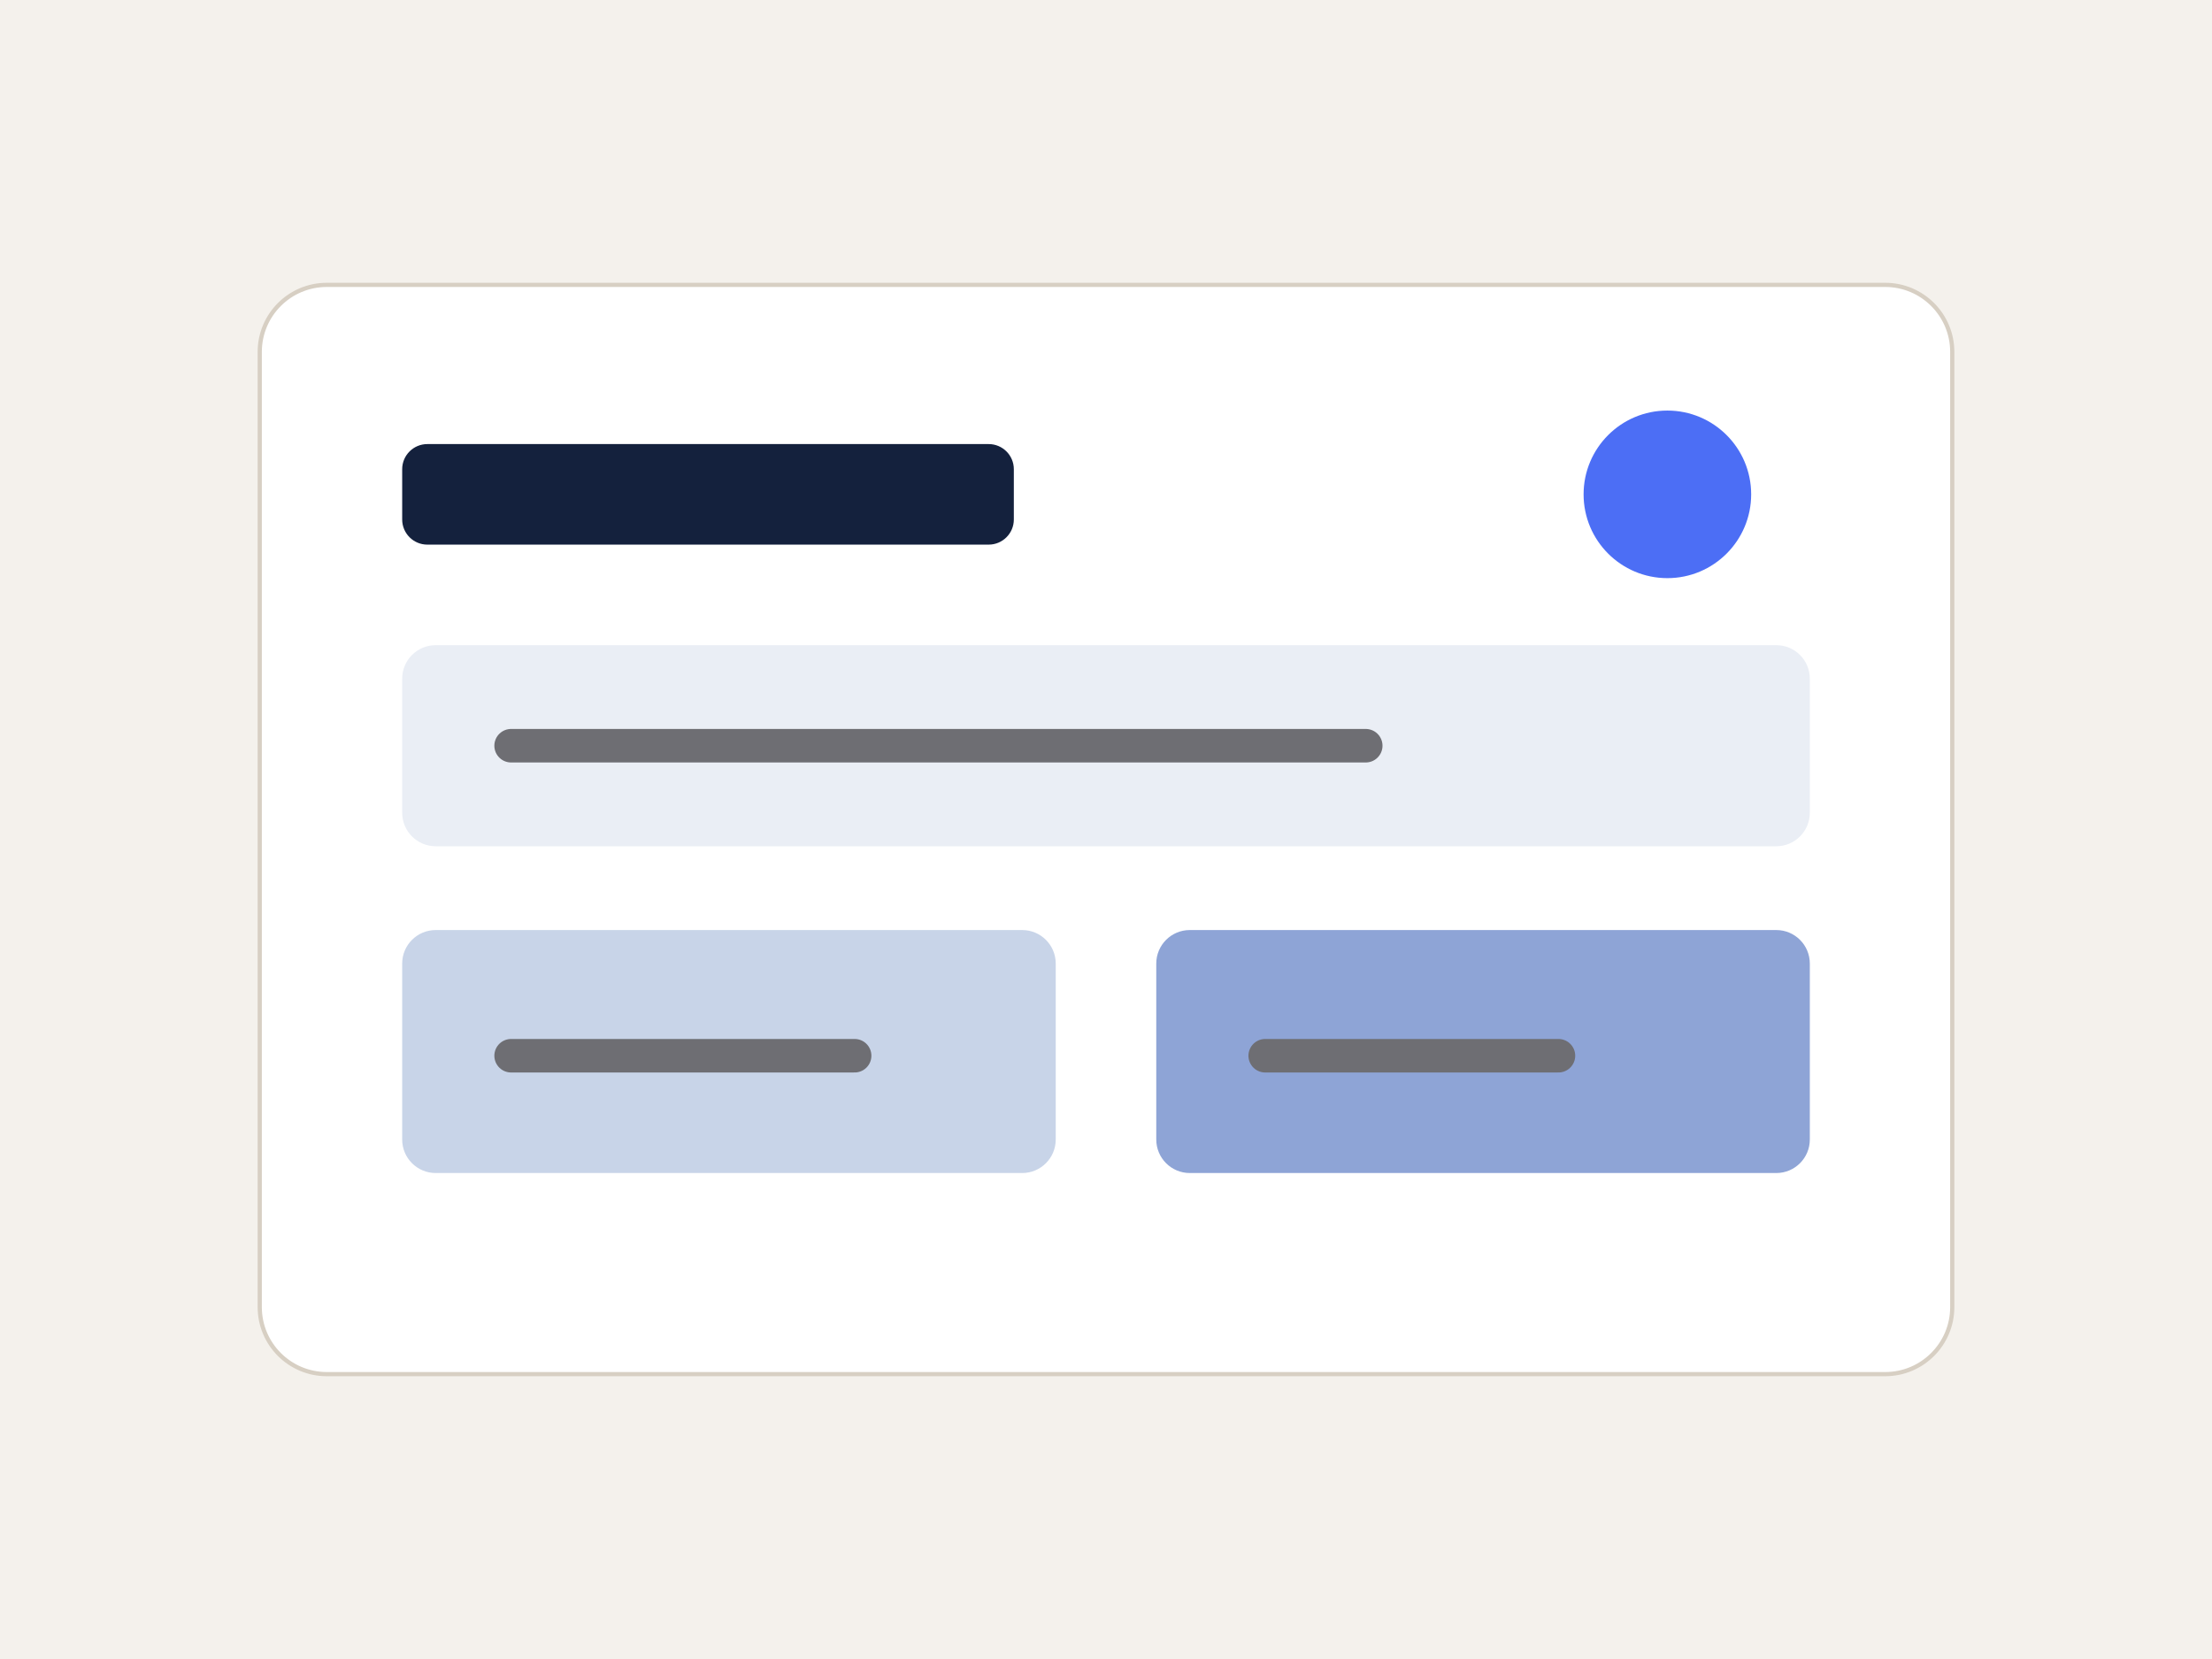
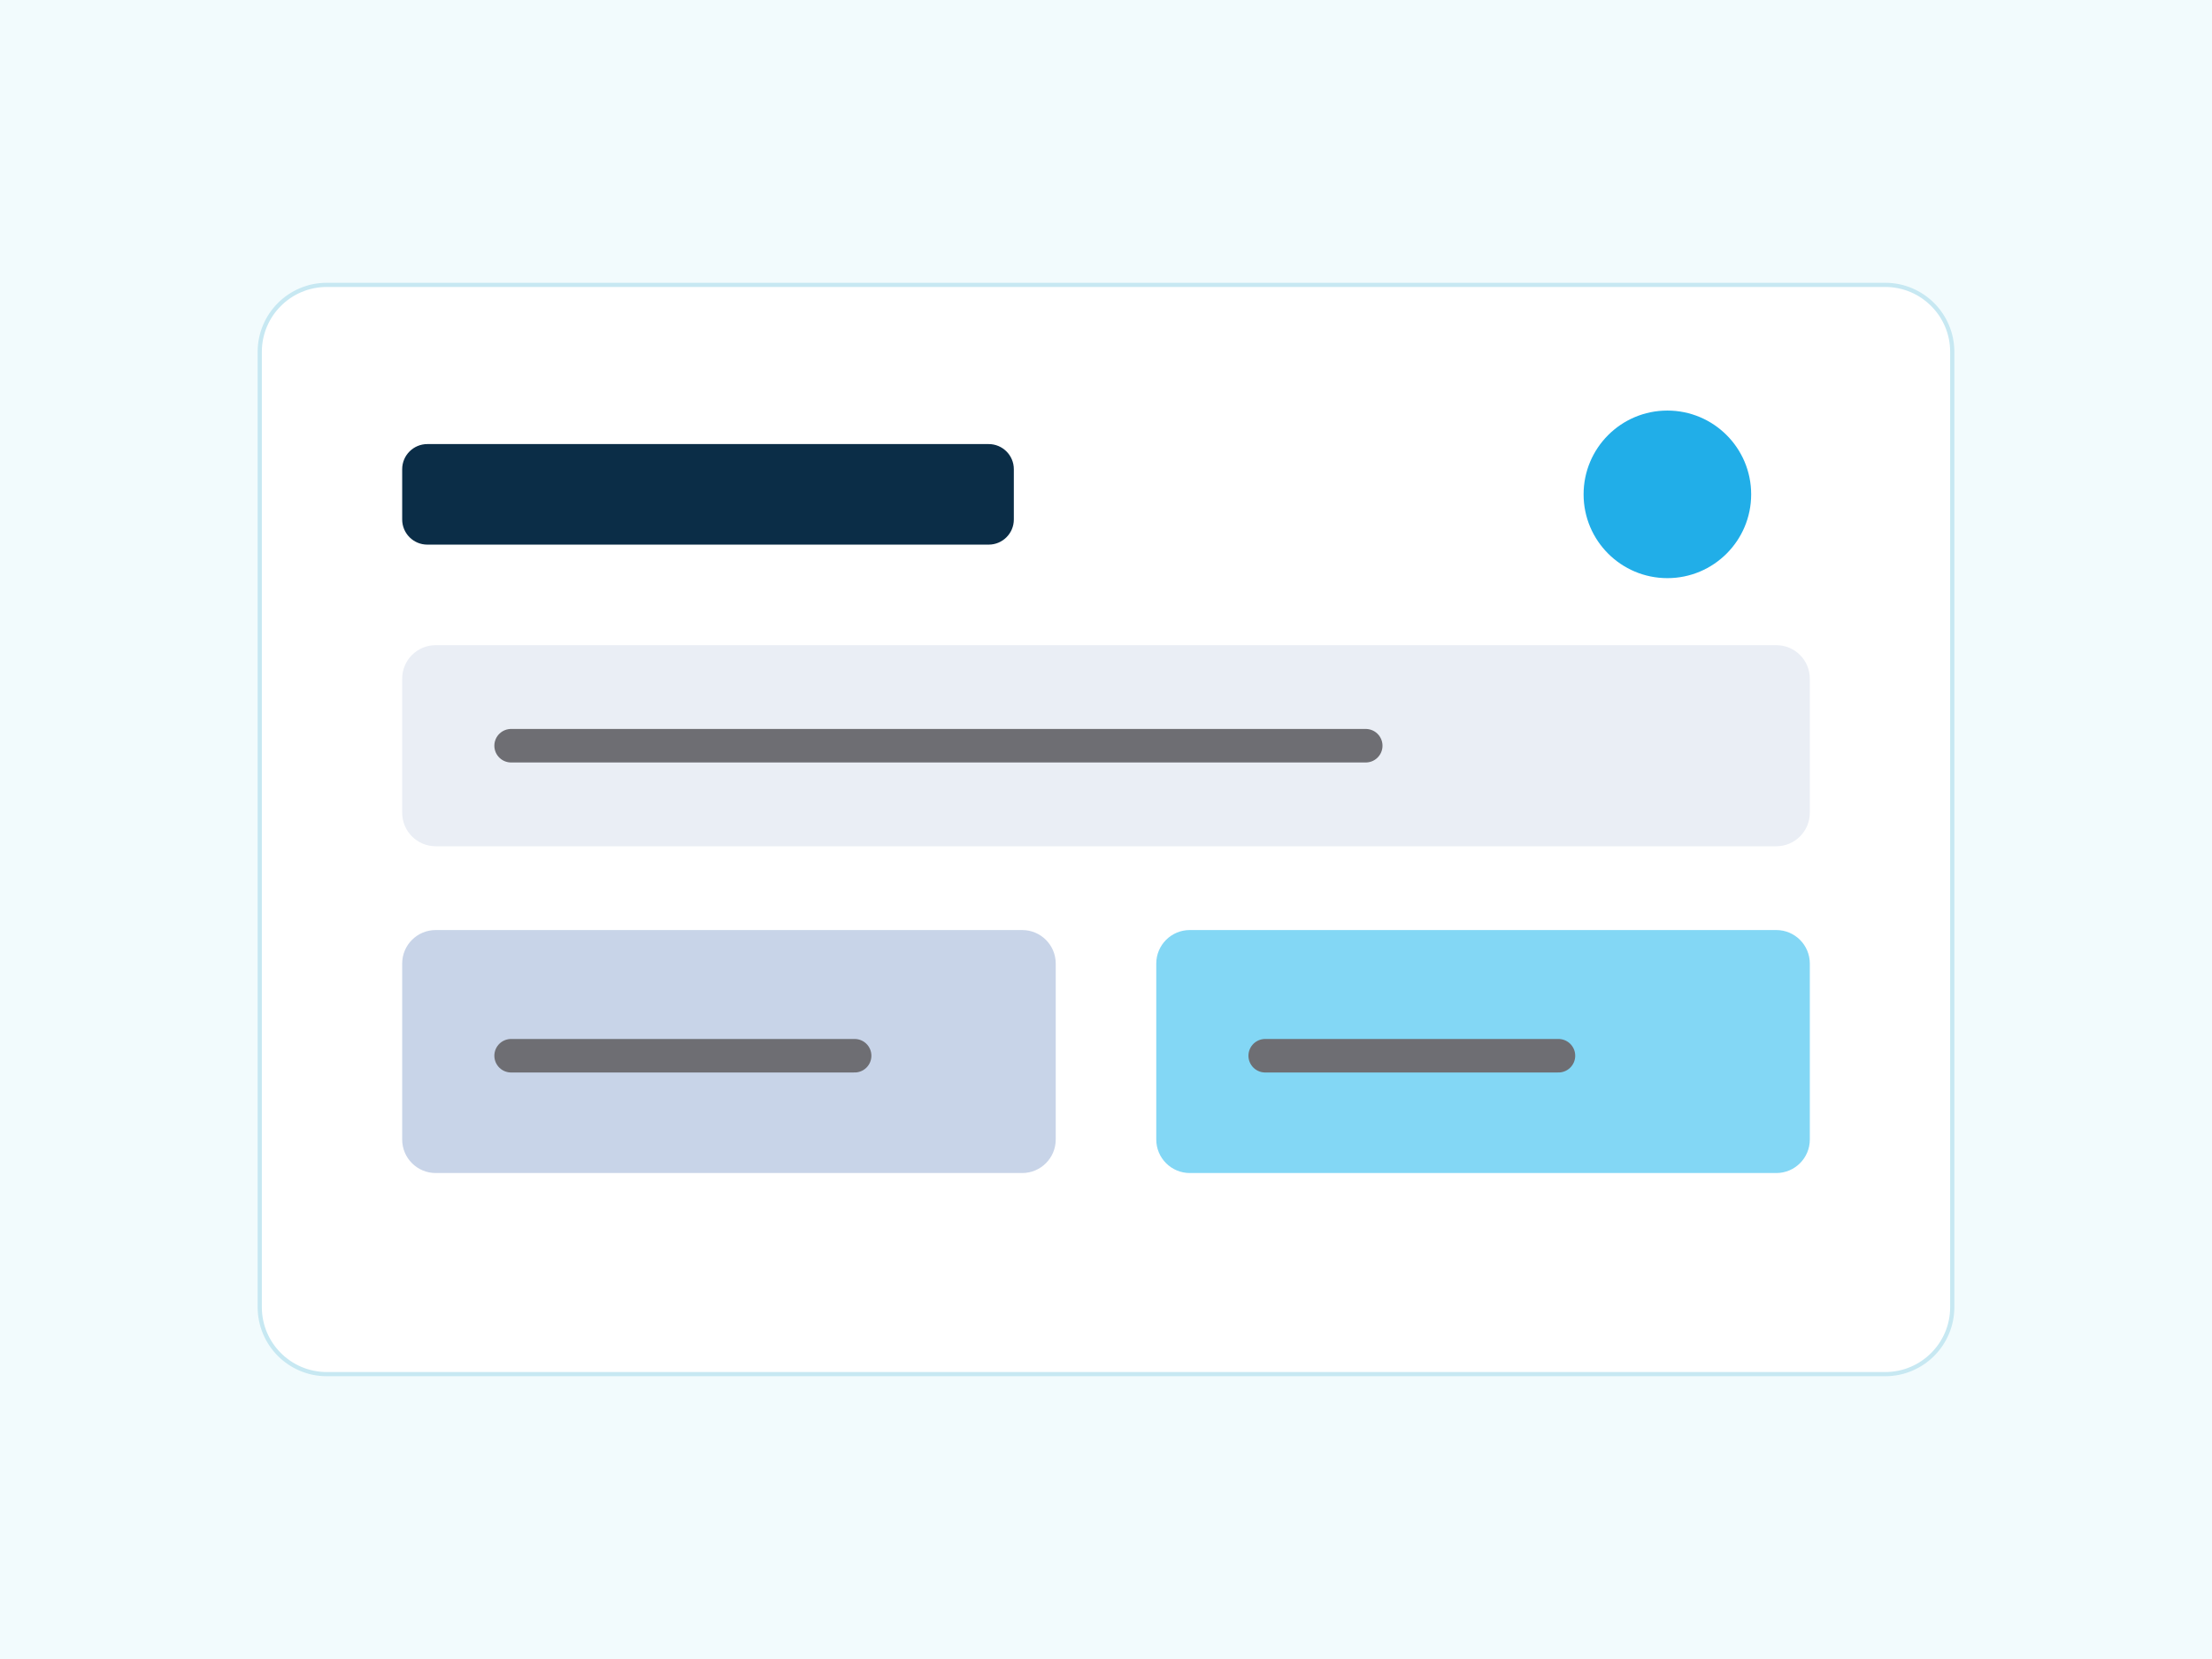
<svg xmlns="http://www.w3.org/2000/svg" viewBox="0 0 528 396" role="img" aria-label="Abstract public services interface">
-   <rect width="528" height="396" fill="#f4f1ec" />
-   <rect x="62" y="68" width="404" height="260" rx="16" fill="#ffffff" stroke="#d7cfc3" />
-   <rect x="96" y="106" width="146" height="24" rx="6" fill="#14213d" />
+   <rect width="528" height="396" fill="#f2fbfd" />
+   <rect x="62" y="68" width="404" height="260" rx="16" fill="#ffffff" stroke="#c7e8f2" />
+   <rect x="96" y="106" width="146" height="24" rx="6" fill="#0b2d47" />
  <rect x="96" y="154" width="336" height="48" rx="8" fill="#eaeef5" />
  <rect x="96" y="222" width="156" height="58" rx="8" fill="#c8d4e8" />
-   <rect x="276" y="222" width="156" height="58" rx="8" fill="#8ea4d6" />
-   <circle cx="398" cy="118" r="20" fill="#4c6ef5" />
+   <rect x="276" y="222" width="156" height="58" rx="8" fill="#83d7f5" />
+   <circle cx="398" cy="118" r="20" fill="#21aee8" />
  <path d="M122 178h204M122 252h82M302 252h70" stroke="#6e6e73" stroke-width="8" stroke-linecap="round" />
</svg>
